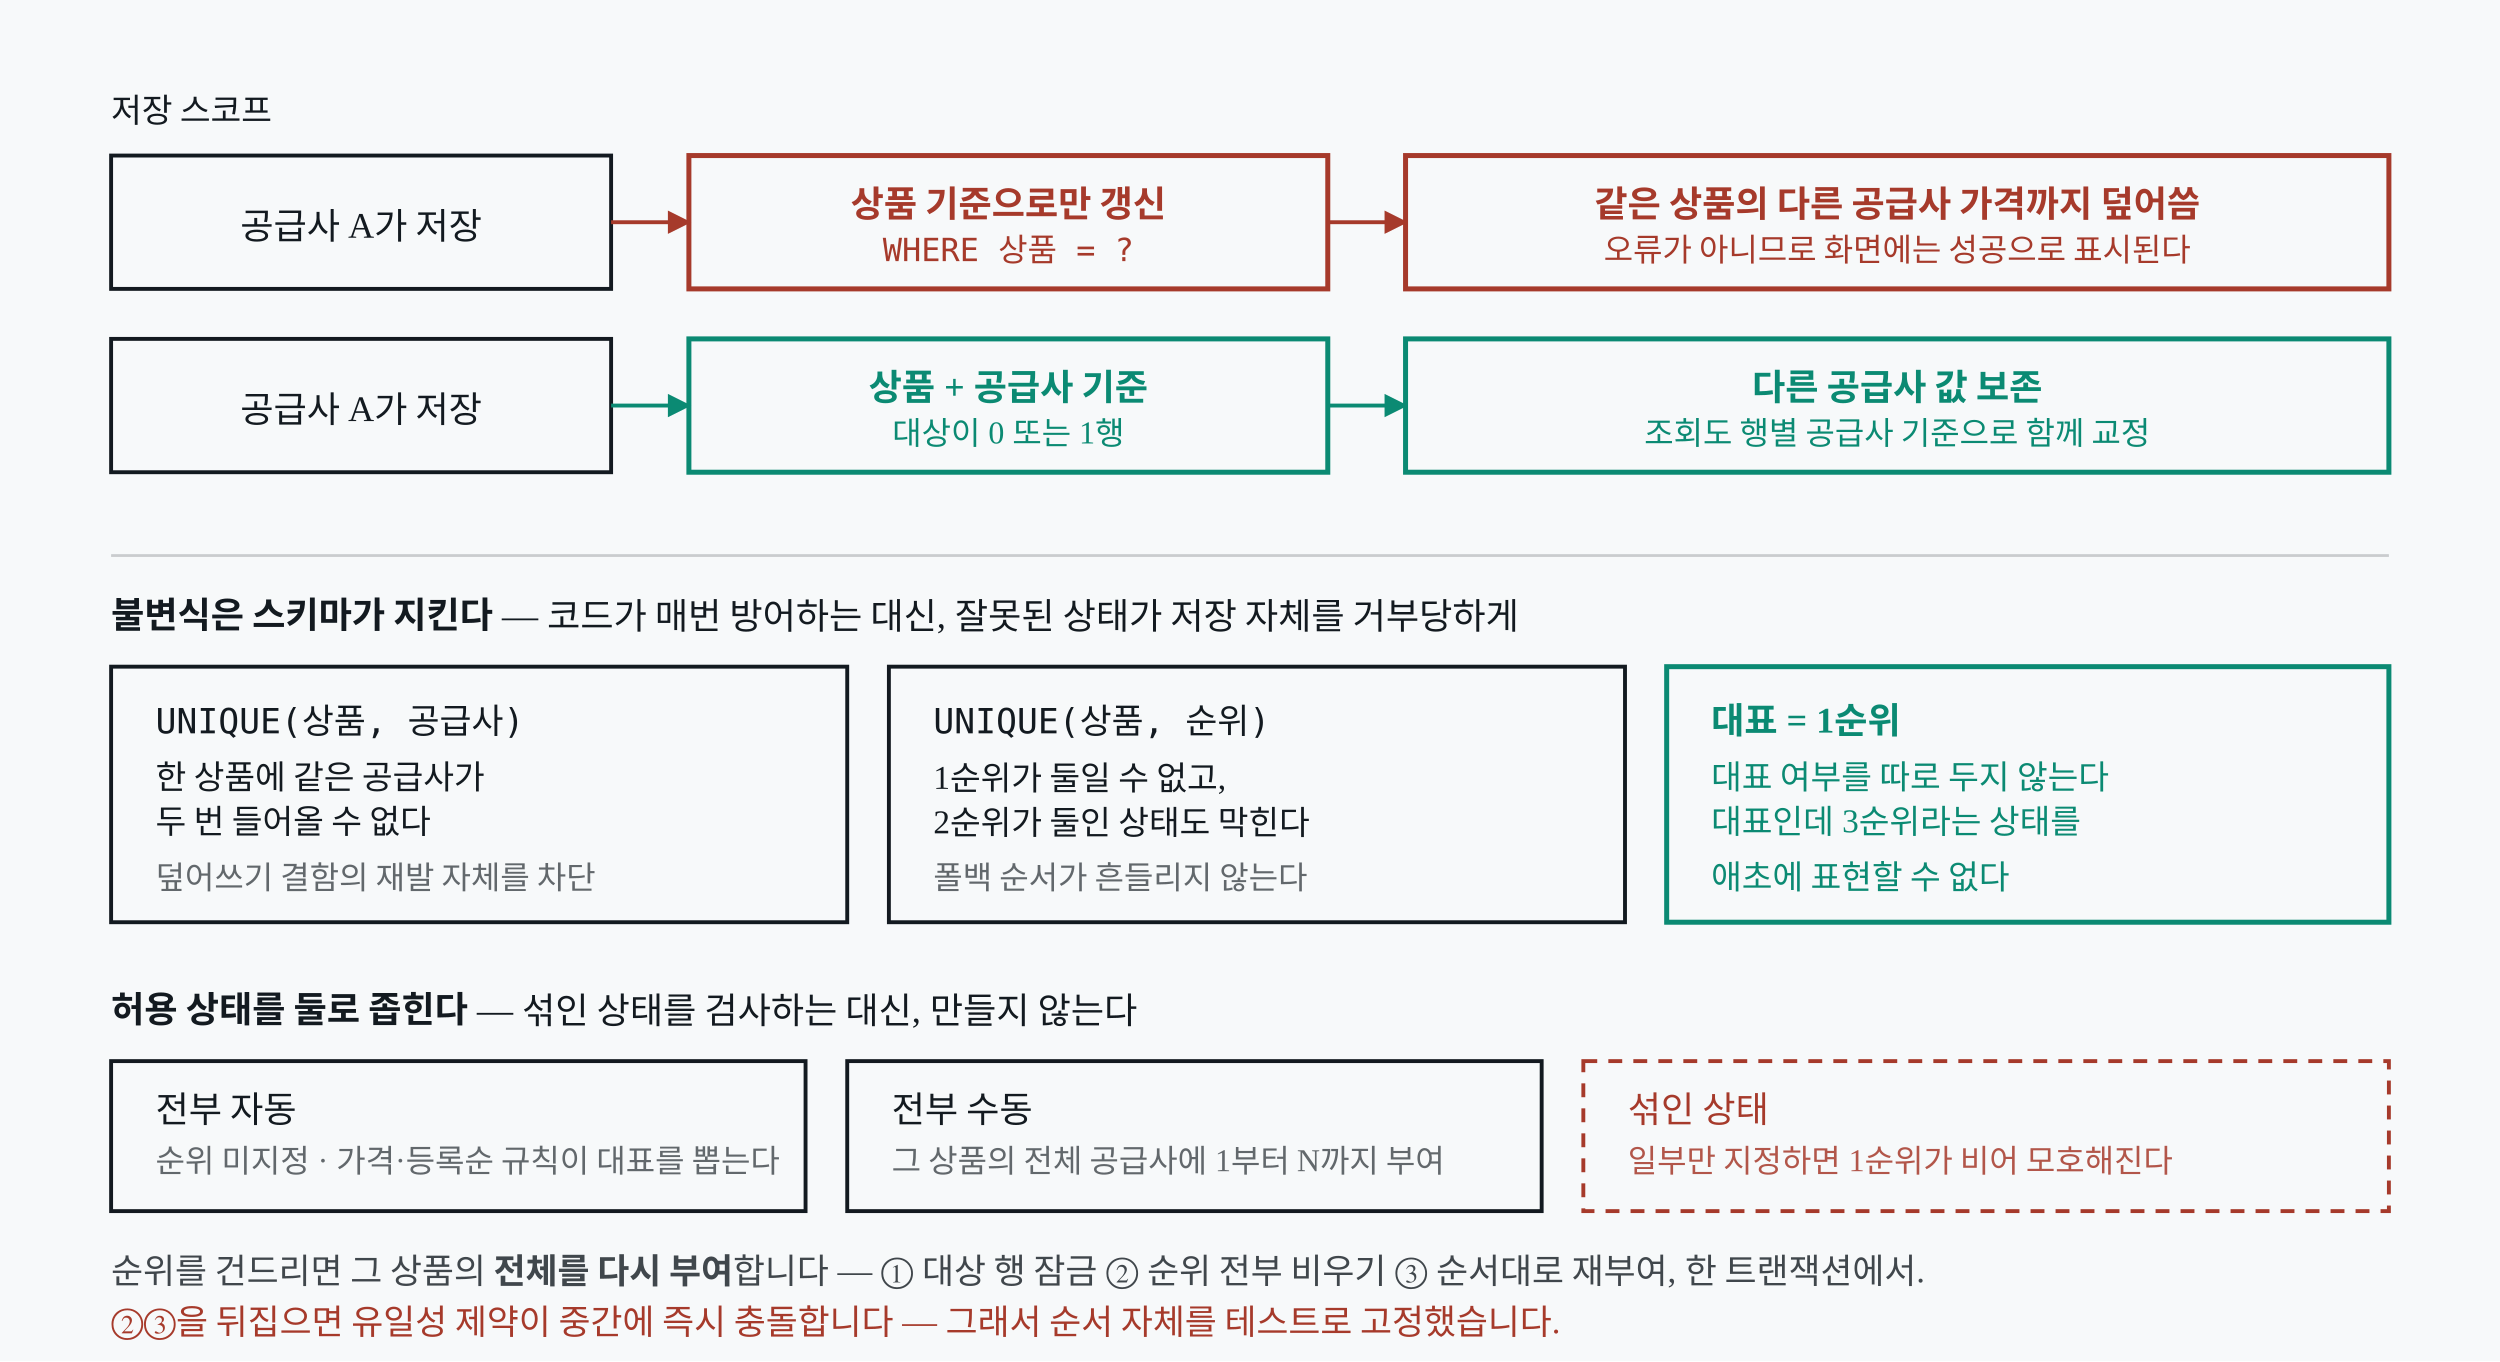
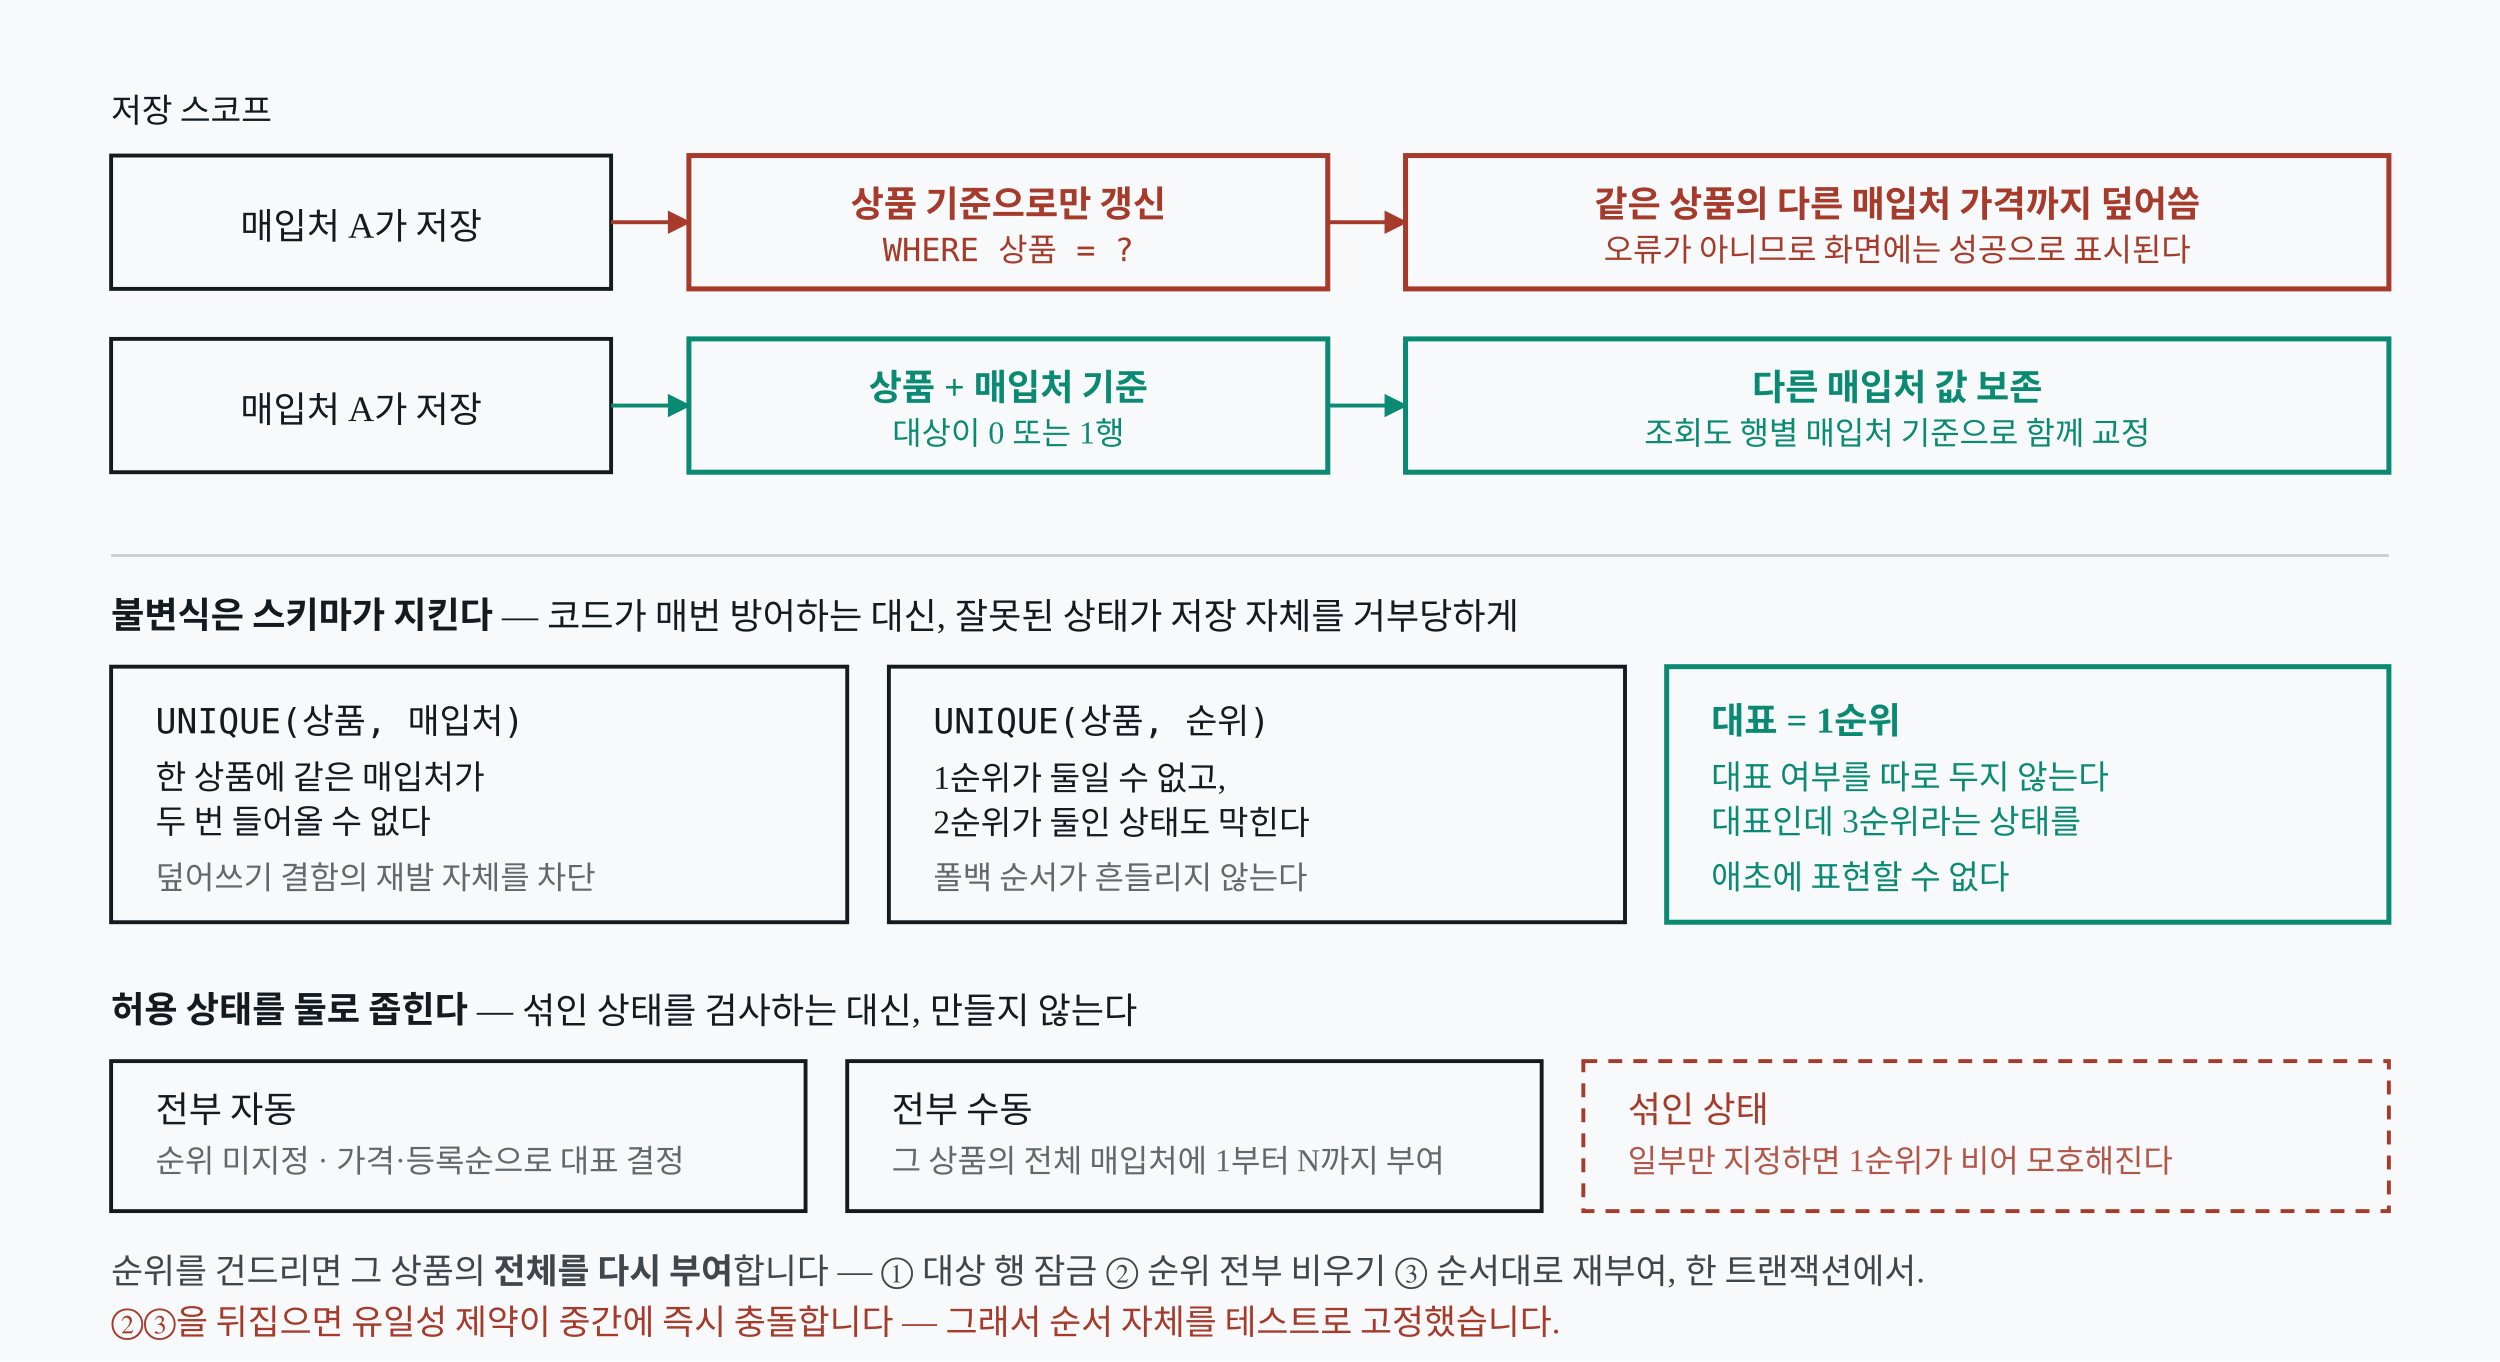
- <svg xmlns="http://www.w3.org/2000/svg" viewBox="0 0 900 490" role="img" style="color:#131A20" aria-label="상품 기준으로만 갱신하면 다른 공급사 가격을 덮어쓰지만 상품과 공급사 기준으로 좁히면 대상이 0 또는 1행이 된다는 비교. 아래에는 두 개의 유일성 제약과 대표를 1순위로 정의한 이유, 허용 상태를 전부 자동 또는 전부 수동 둘로 좁힌 설계">
+ <svg xmlns="http://www.w3.org/2000/svg" viewBox="0 0 900 490" role="img" style="color:#131A20" aria-label="상품 기준으로만 갱신하면 다른 매입처 가격을 덮어쓰지만 상품과 매입처 기준으로 좁히면 대상이 0 또는 1행이 된다는 비교. 아래에는 두 개의 유일성 제약과 대표를 1순위로 정의한 이유, 허용 상태를 전부 자동 또는 전부 수동 둘로 좁힌 설계">
  <rect width="900" height="490" fill="#F7F9FA" />
  <defs>
    <marker id="msc" viewBox="0 0 10 10" refX="9" refY="5" markerWidth="6" markerHeight="6" orient="auto-start-reverse">
      <path d="M0,0 L10,5 L0,10 z" fill="currentColor" />
    </marker>
    <marker id="mscr" viewBox="0 0 10 10" refX="9" refY="5" markerWidth="6" markerHeight="6" orient="auto-start-reverse">
      <path d="M0,0 L10,5 L0,10 z" fill="#A63A2B" />
    </marker>
    <marker id="mscg" viewBox="0 0 10 10" refX="9" refY="5" markerWidth="6" markerHeight="6" orient="auto-start-reverse">
      <path d="M0,0 L10,5 L0,10 z" fill="#0B8A73" />
    </marker>
  </defs>
  <text x="40" y="44" font-family="ui-monospace, monospace" font-size="12" fill="currentColor">저장 스코프</text>
  <rect x="40" y="56" width="180" height="48" fill="none" stroke="currentColor" stroke-width="1.4" />
-   <text x="130" y="86" text-anchor="middle" font-size="13" fill="currentColor">공급사 A가 저장</text>
+   <text x="130" y="86" text-anchor="middle" font-size="13" fill="currentColor">매입처 A가 저장</text>
  <line x1="220" y1="80" x2="248" y2="80" stroke="#A63A2B" stroke-width="1.4" marker-end="url(#mscr)" />
  <rect x="248" y="56" width="230" height="48" fill="none" stroke="#A63A2B" stroke-width="1.8" />
  <text x="363" y="78" text-anchor="middle" font-size="13" fill="#A63A2B" font-weight="700">상품 기준으로만 갱신</text>
  <text x="363" y="94" text-anchor="middle" font-size="11.5" font-family="ui-monospace, monospace" fill="#A63A2B">WHERE 상품 = ?</text>
  <line x1="478" y1="80" x2="506" y2="80" stroke="#A63A2B" stroke-width="1.4" marker-end="url(#mscr)" />
  <rect x="506" y="56" width="354" height="48" fill="none" stroke="#A63A2B" stroke-width="1.8" />
-   <text x="683" y="78" text-anchor="middle" font-size="13" fill="#A63A2B" font-weight="700">같은 상품의 다른 공급사 가격까지 덮어씀</text>
+   <text x="683" y="78" text-anchor="middle" font-size="13" fill="#A63A2B" font-weight="700">같은 상품의 다른 매입처 가격까지 덮어씀</text>
  <text x="683" y="94" text-anchor="middle" font-size="11.5" fill="#A63A2B">오류가 아니므로 화면에는 성공으로 표시된다</text>
  <rect x="40" y="122" width="180" height="48" fill="none" stroke="currentColor" stroke-width="1.4" />
-   <text x="130" y="152" text-anchor="middle" font-size="13" fill="currentColor">공급사 A가 저장</text>
+   <text x="130" y="152" text-anchor="middle" font-size="13" fill="currentColor">매입처 A가 저장</text>
  <line x1="220" y1="146" x2="248" y2="146" stroke="#0B8A73" stroke-width="1.4" marker-end="url(#mscg)" />
  <rect x="248" y="122" width="230" height="48" fill="none" stroke="#0B8A73" stroke-width="1.8" />
-   <text x="363" y="144" text-anchor="middle" font-size="13" fill="#0B8A73" font-weight="700">상품 + 공급사 기준</text>
+   <text x="363" y="144" text-anchor="middle" font-size="13" fill="#0B8A73" font-weight="700">상품 + 매입처 기준</text>
  <text x="363" y="160" text-anchor="middle" font-size="11.5" fill="#0B8A73">대상이 0 또는 1행</text>
  <line x1="478" y1="146" x2="506" y2="146" stroke="#0B8A73" stroke-width="1.4" marker-end="url(#mscg)" />
  <rect x="506" y="122" width="354" height="48" fill="none" stroke="#0B8A73" stroke-width="1.8" />
-   <text x="683" y="144" text-anchor="middle" font-size="13" fill="#0B8A73" font-weight="700">다른 공급사 값 보존</text>
-   <text x="683" y="160" text-anchor="middle" font-size="11.5" fill="#0B8A73">조회도 행별 공급사 기준으로 함께 교정</text>
+   <text x="683" y="144" text-anchor="middle" font-size="13" fill="#0B8A73" font-weight="700">다른 매입처 값 보존</text>
+   <text x="683" y="160" text-anchor="middle" font-size="11.5" fill="#0B8A73">조회도 행별 매입처 기준으로 함께 교정</text>
  <line x1="40" y1="200" x2="860" y2="200" stroke="currentColor" opacity=".2" />
  <text x="40" y="226" font-size="13" fill="currentColor">
    <tspan font-weight="700">불변식은 스키마가 지킨다</tspan>
    <tspan> — 코드가 매번 방어하는 대신, 잘못된 상태가 저장 자체를 거부당하게</tspan>
  </text>
  <rect x="40" y="240" width="265" height="92" fill="none" stroke="currentColor" stroke-width="1.4" />
-   <text x="56" y="264" font-size="12.5" font-family="ui-monospace, monospace" fill="currentColor">UNIQUE(상품, 공급사)</text>
-   <text x="56" y="284" font-size="12" fill="currentColor">한 상품에 같은 공급사가</text>
+   <text x="56" y="264" font-size="12.5" font-family="ui-monospace, monospace" fill="currentColor">UNIQUE(상품, 매입처)</text>
+   <text x="56" y="284" font-size="12" fill="currentColor">한 상품에 같은 매입처가</text>
  <text x="56" y="300" font-size="12" fill="currentColor">두 번 들어올 수 없다</text>
  <text x="56" y="320" font-size="11.5" fill="currentColor" opacity=".65">덮어쓰기 결함의 재발 자체를 차단</text>
  <rect x="320" y="240" width="265" height="92" fill="none" stroke="currentColor" stroke-width="1.4" />
  <text x="336" y="264" font-size="12.5" font-family="ui-monospace, monospace" fill="currentColor">UNIQUE(상품, 순위)</text>
  <text x="336" y="284" font-size="12" fill="currentColor">1순위가 둘일 수 없고,</text>
  <text x="336" y="300" font-size="12" fill="currentColor">2순위가 둘인 상태도 막힌다</text>
  <text x="336" y="320" font-size="11.5" fill="currentColor" opacity=".65">폴백 순서가 흔들리지 않는다</text>
  <rect x="600" y="240" width="260" height="92" fill="none" stroke="#0B8A73" stroke-width="1.8" />
  <text x="616" y="264" font-size="13" fill="#0B8A73" font-weight="700">대표 = 1순위</text>
  <text x="616" y="284" font-size="12" fill="#0B8A73">대표 여부를 따로 두지 않는다</text>
  <text x="616" y="300" font-size="12" fill="#0B8A73">대표인데 3순위라는 상태를</text>
  <text x="616" y="320" font-size="12" fill="#0B8A73">애초에 표현할 수 없다</text>
  <text x="40" y="368" font-size="13" fill="currentColor">
    <tspan font-weight="700">허용 상태를 둘로 좁힌다</tspan>
    <tspan> — 섞인 상태를 검사하는 대신, 만들지 않는다</tspan>
  </text>
  <rect x="40" y="382" width="250" height="54" fill="none" stroke="currentColor" stroke-width="1.4" />
  <text x="56" y="404" font-size="13" fill="currentColor">전부 자동</text>
-   <text x="56" y="422" font-size="11.5" fill="currentColor" opacity=".65">순위 미지정 · 가격·등록순 규칙이 대표를 뽑는다</text>
+   <text x="56" y="422" font-size="11.5" fill="currentColor" opacity=".65">순위 미지정 · 가격·등록순으로 대표 결정</text>
  <rect x="305" y="382" width="250" height="54" fill="none" stroke="currentColor" stroke-width="1.4" />
  <text x="321" y="404" font-size="13" fill="currentColor">전부 수동</text>
-   <text x="321" y="422" font-size="11.5" fill="currentColor" opacity=".65">그 상품의 전체 공급사에 1부터 N까지 부여</text>
+   <text x="321" y="422" font-size="11.5" fill="currentColor" opacity=".65">그 상품의 전체 매입처에 1부터 N까지 부여</text>
  <rect x="570" y="382" width="290" height="54" fill="none" stroke="#A63A2B" stroke-width="1.4" stroke-dasharray="5 4" />
  <text x="586" y="404" font-size="13" fill="#A63A2B">섞인 상태</text>
  <text x="586" y="422" font-size="11.5" fill="#A63A2B" opacity=".85">일부만 지정하면 1순위가 비어 모호해진다</text>
  <text x="40" y="462" font-size="12.5" fill="currentColor" opacity=".8">
    순위를 건드리면 그 상품의 <tspan font-weight="700">전체를 다시 부여</tspan>합니다 — ① 대상 행 잠금 ② 순위 전부 비우기 ③ 순서대로 재부여, 한 트랜잭션에서.
  </text>
  <text x="40" y="480" font-size="12.5" fill="#A63A2B">
    ②③을 뒤집으면 유일성 제약이 중간에 즉시 충돌합니다 — 그래서 순서 자체를 테스트로 고정했습니다.
  </text>
</svg>
